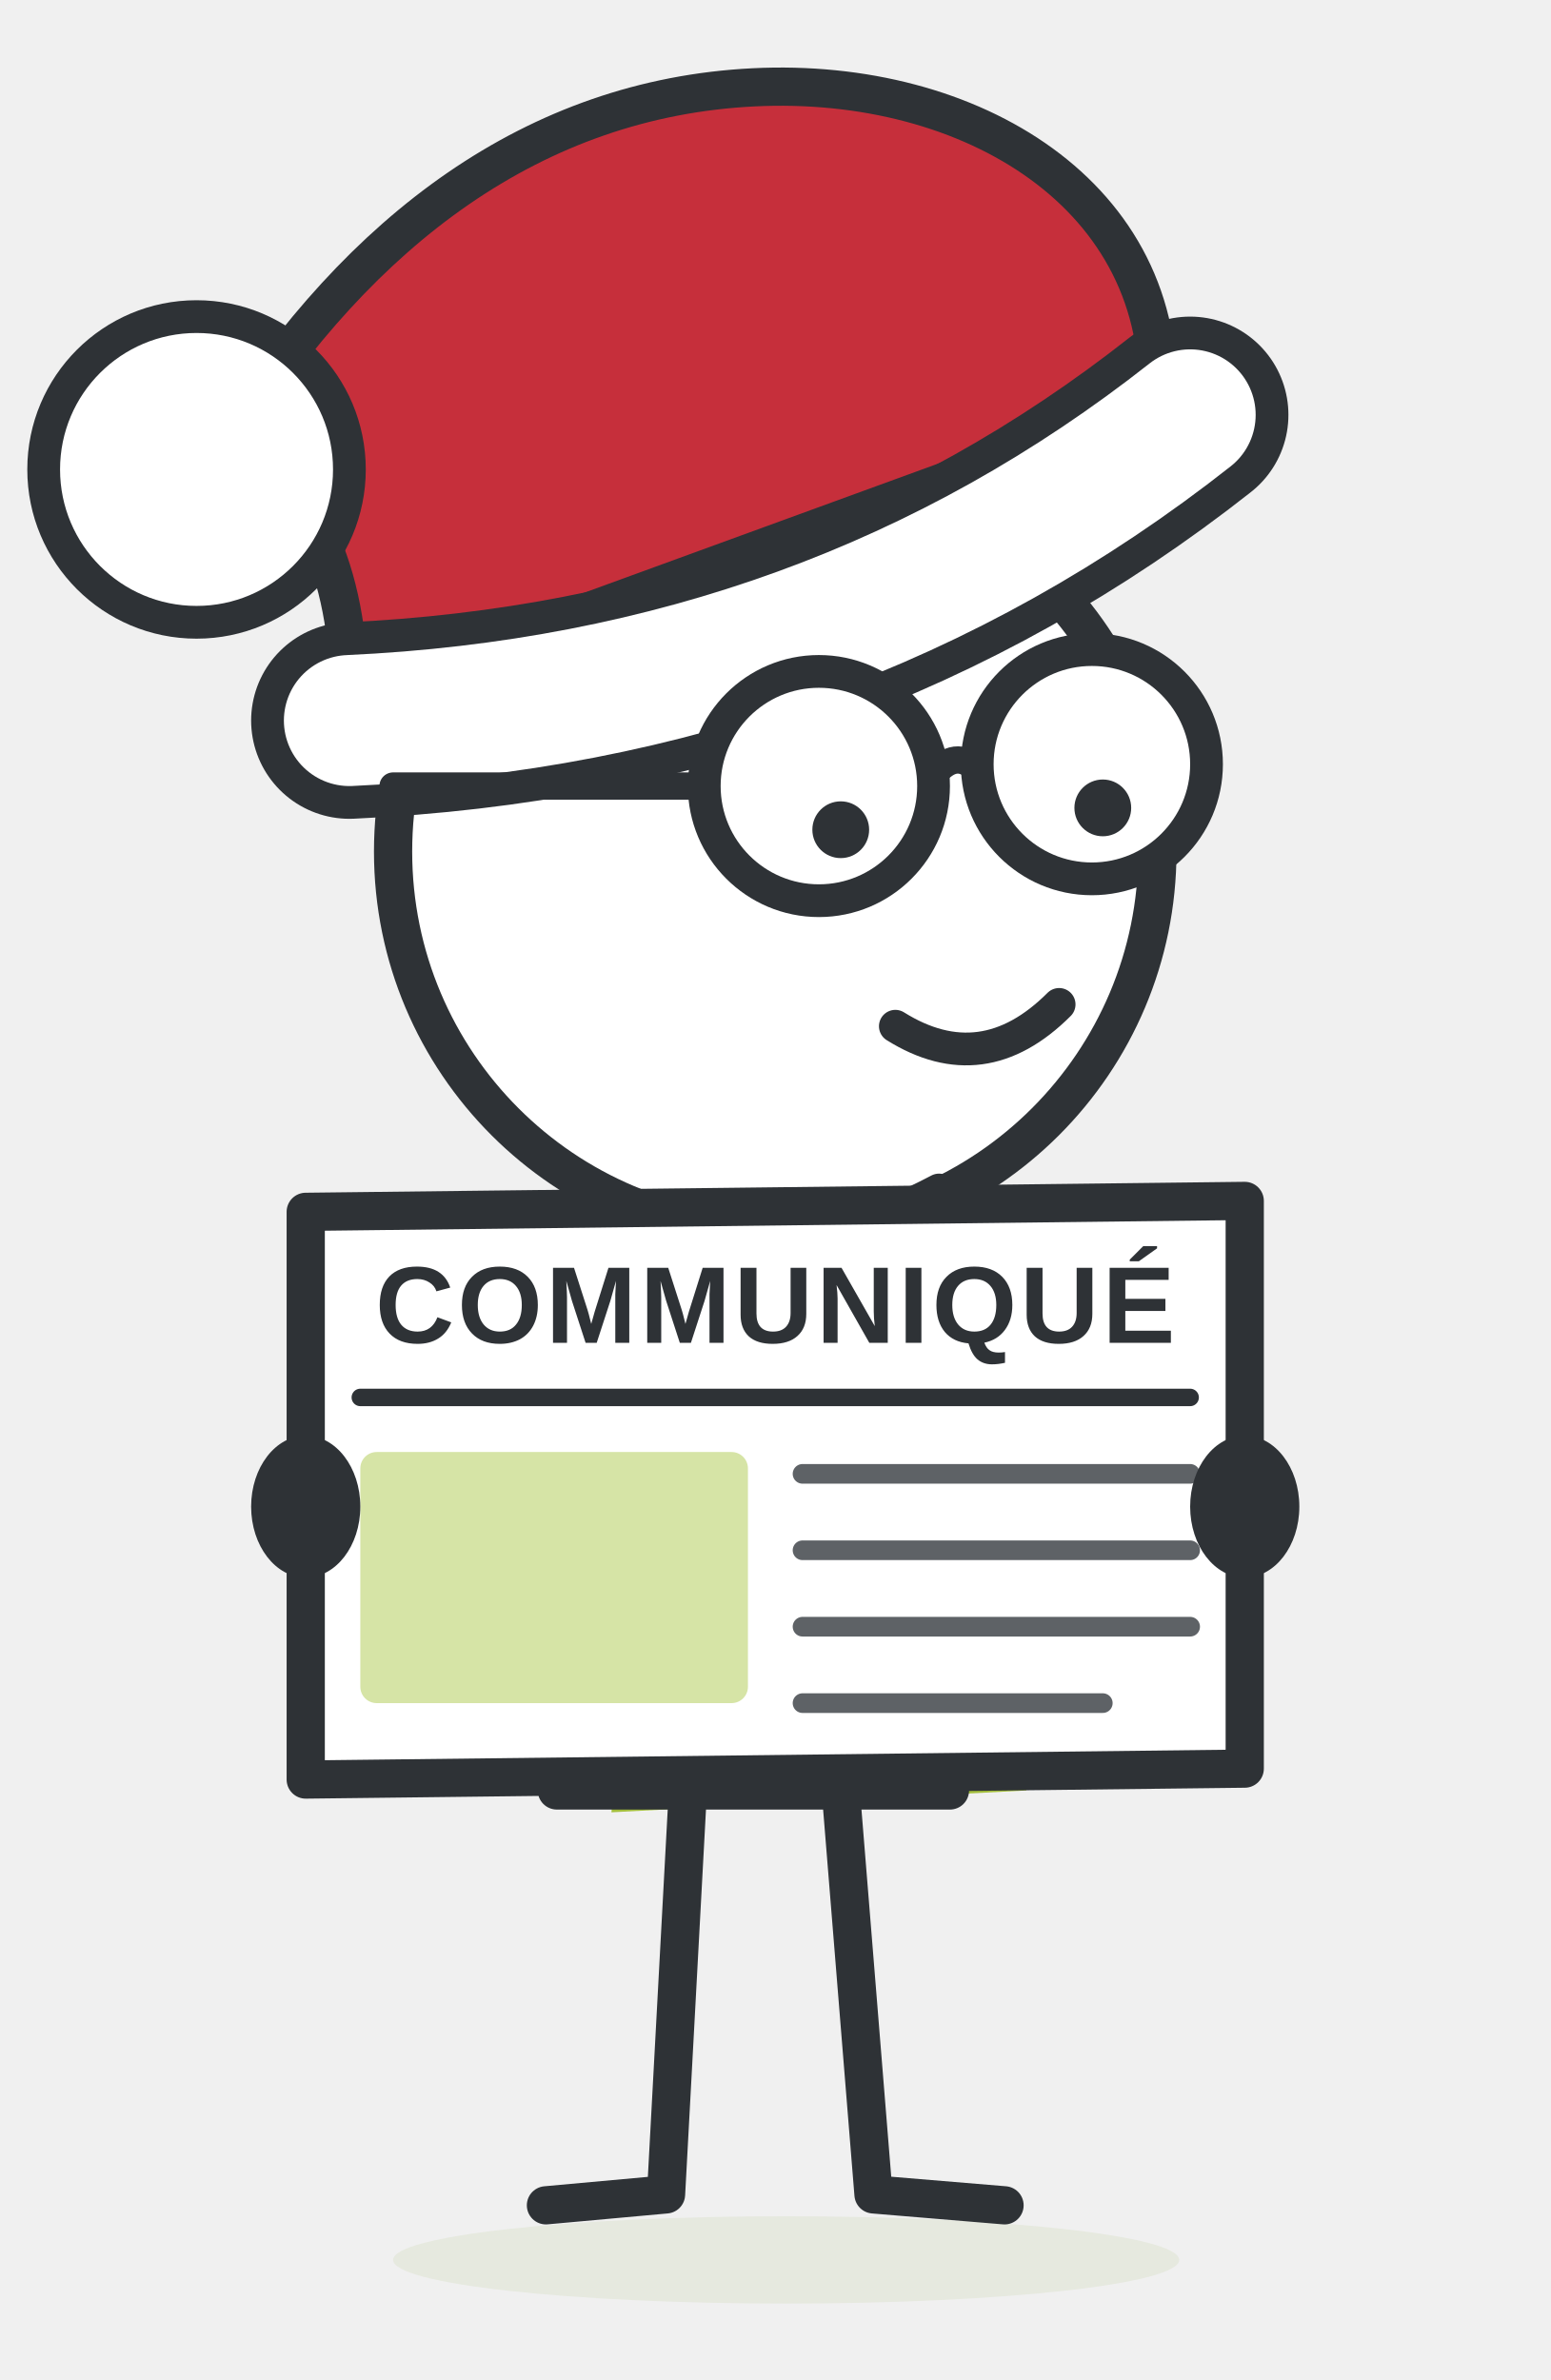
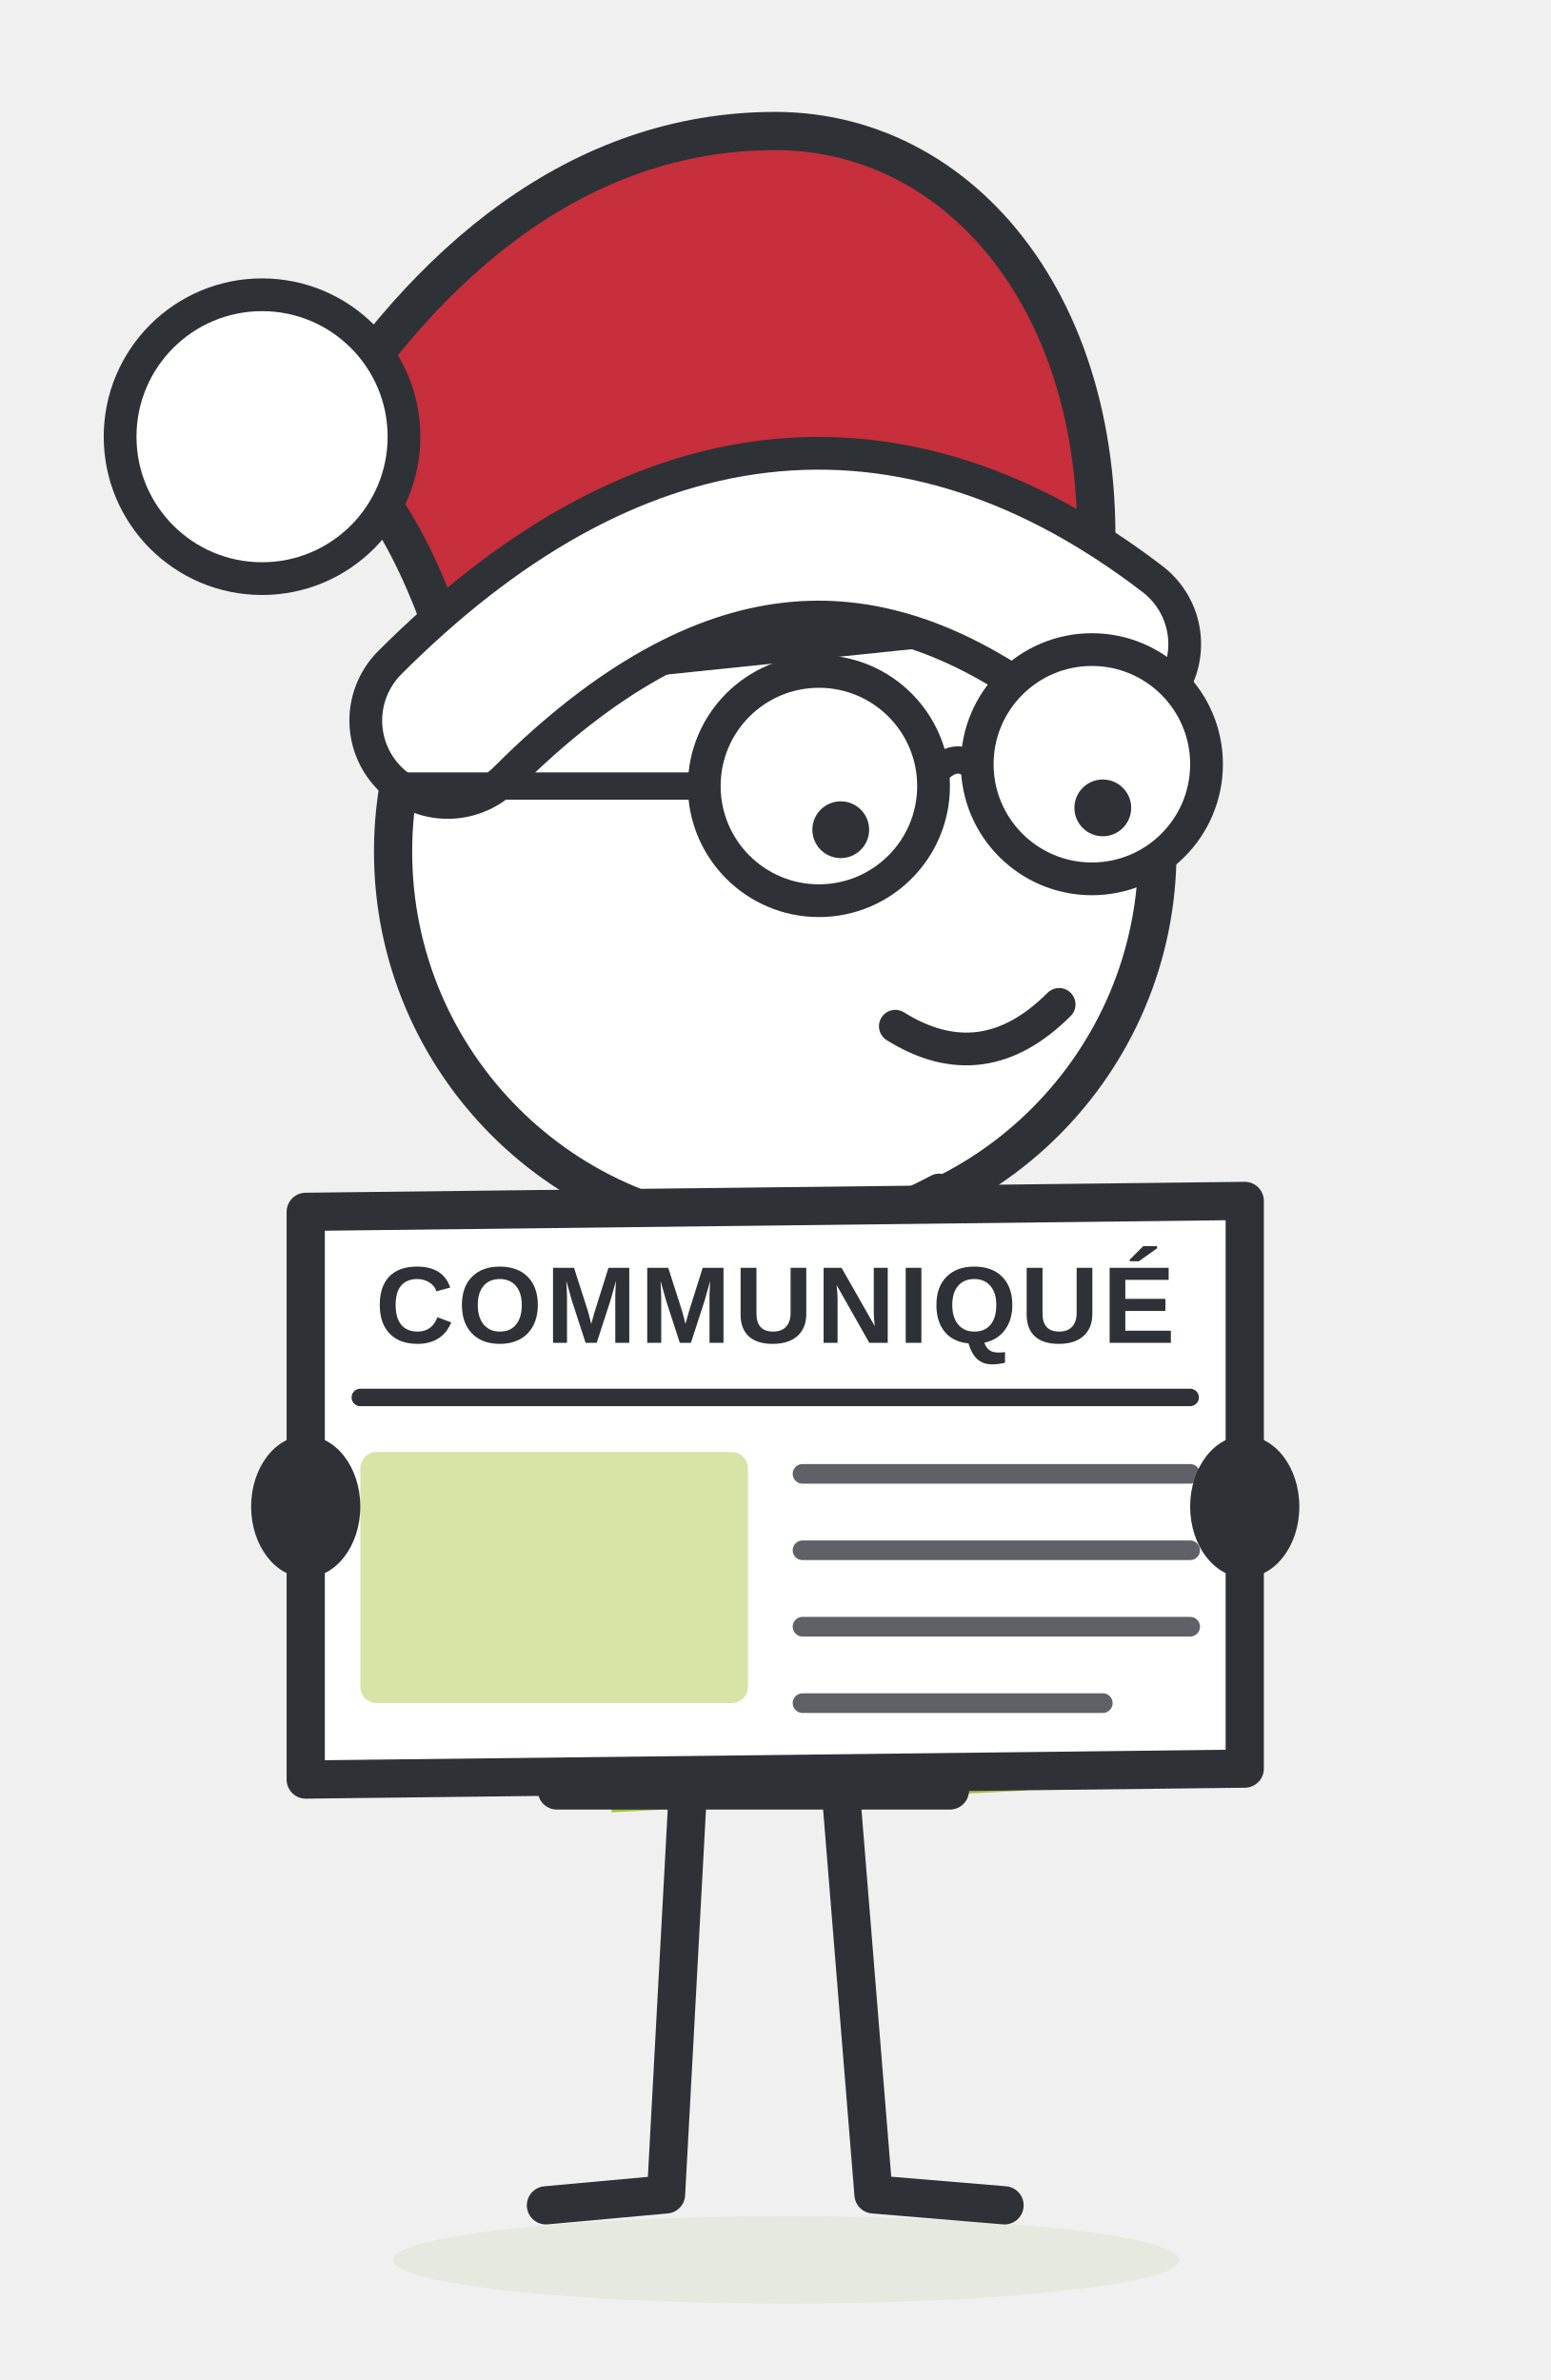
<svg xmlns="http://www.w3.org/2000/svg" aria-hidden="true" focusable="false" viewBox="24 -6 142 218" fill="none" stroke="#2E3236" stroke-width="3.5" stroke-linecap="round" stroke-linejoin="round">
  <ellipse cx="96" cy="201" rx="36" ry="4" fill="#E6E9DF" stroke="none" />
  <path d="M84 114 L112 112 L118 158 L80 160 Z" fill="#A3BE3C" stroke="none" />
  <path d="M87 158 L85 195 L74 196" />
  <path d="M101 158 L104 195 L116 196" />
  <path d="M80 109 L75 158 L111 158 L106 109" fill="#FFFFFF" />
  <path d="M84 109 L93 123 L102 109" />
  <path d="M93 123 L93 157" />
  <circle cx="95" cy="72" r="35" fill="#FFFFFF" />
  <path d="M78 104 Q93 112 110 103 L111 111 Q94 121 78 112 Z" fill="#C62F3B" stroke-width="3" />
  <path d="M96 113 L100 136 L91 137 L89 115 Z" fill="#C62F3B" stroke-width="3" />
  <path d="M86 108 L86 115 M94 110 L94 117 M102 107 L103 114 M90 124 L98 123 M91 130 L99 129" stroke="#FFFFFF" stroke-width="2.6" />
-   <path d="M130 31 C131 12 113 1 93 2 C73 3 57 15 45 34 C52 38 56 46 56 58 Z" fill="#C62F3B" />
-   <path d="M56 60 Q100 58 133 32" stroke="#2E3236" stroke-width="18" stroke-linecap="round" fill="none" />
-   <path d="M56 60 Q100 58 133 32" stroke="#FFFFFF" stroke-width="12" stroke-linecap="round" fill="none" />
-   <circle cx="42" cy="37" r="14" fill="#FFFFFF" stroke-width="3" />
+   <path d="M124 50 C127 24 113 6 95 6 C77 6 63 18 53 34 C59 38 63 46 66 56 Z" fill="#C62F3B" />
+   <path d="M65 60 Q95 30 125 53" stroke="#2E3236" stroke-width="18" stroke-linecap="round" fill="none" />
+   <path d="M65 60 Q95 30 125 53" stroke="#FFFFFF" stroke-width="12" stroke-linecap="round" fill="none" />
+   <circle cx="48" cy="34" r="13" fill="#FFFFFF" stroke-width="3" />
  <path d="M60 66 L88 66" stroke-width="2.5" />
  <circle cx="99" cy="66" r="10.5" fill="#FFFFFF" stroke-width="3" />
  <circle cx="124" cy="64" r="10.5" fill="#FFFFFF" stroke-width="3" />
  <path d="M109.5 65 Q111.5 62.5 113.5 64.5" stroke-width="2.5" />
  <circle cx="101" cy="70" r="2.6" fill="#2E3236" stroke="none" />
  <circle cx="125" cy="68" r="2.6" fill="#2E3236" stroke="none" />
  <path d="M106 88 Q114 93 121 86" stroke-width="3" />
  <path d="M52 105 L138 104 L138 156 L52 157 Z" fill="#FFFFFF" />
  <text x="95" y="117" text-anchor="middle" font-family="Figtree, Arial, sans-serif" font-weight="800" font-size="10" letter-spacing="0.3" fill="#2E3236" stroke="none">COMMUNIQUÉ</text>
  <path d="M57 122 L133 122" stroke-width="1.6" />
  <rect x="57" y="127" width="35.5" height="23" rx="1.5" fill="#D6E4A6" stroke="none" />
  <path d="M97.5 129 L133 129" stroke="#5E6266" stroke-width="1.8" />
  <path d="M97.5 136 L133 136" stroke="#5E6266" stroke-width="1.8" />
  <path d="M97.5 143 L133 143" stroke="#5E6266" stroke-width="1.8" />
  <path d="M97.5 150 L125 150" stroke="#5E6266" stroke-width="1.8" />
  <ellipse cx="52" cy="132" rx="5" ry="6.5" fill="#2E3236" stroke="none" />
  <ellipse cx="138" cy="132" rx="5" ry="6.5" fill="#2E3236" stroke="none" />
</svg>
